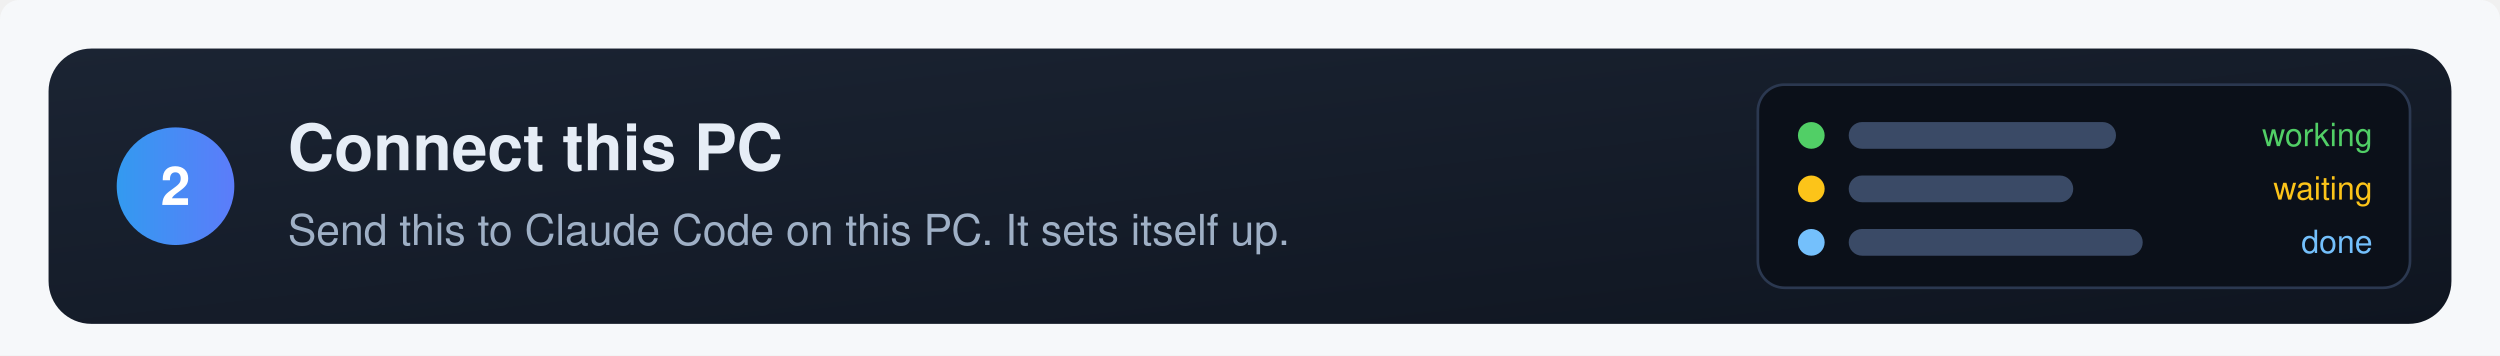
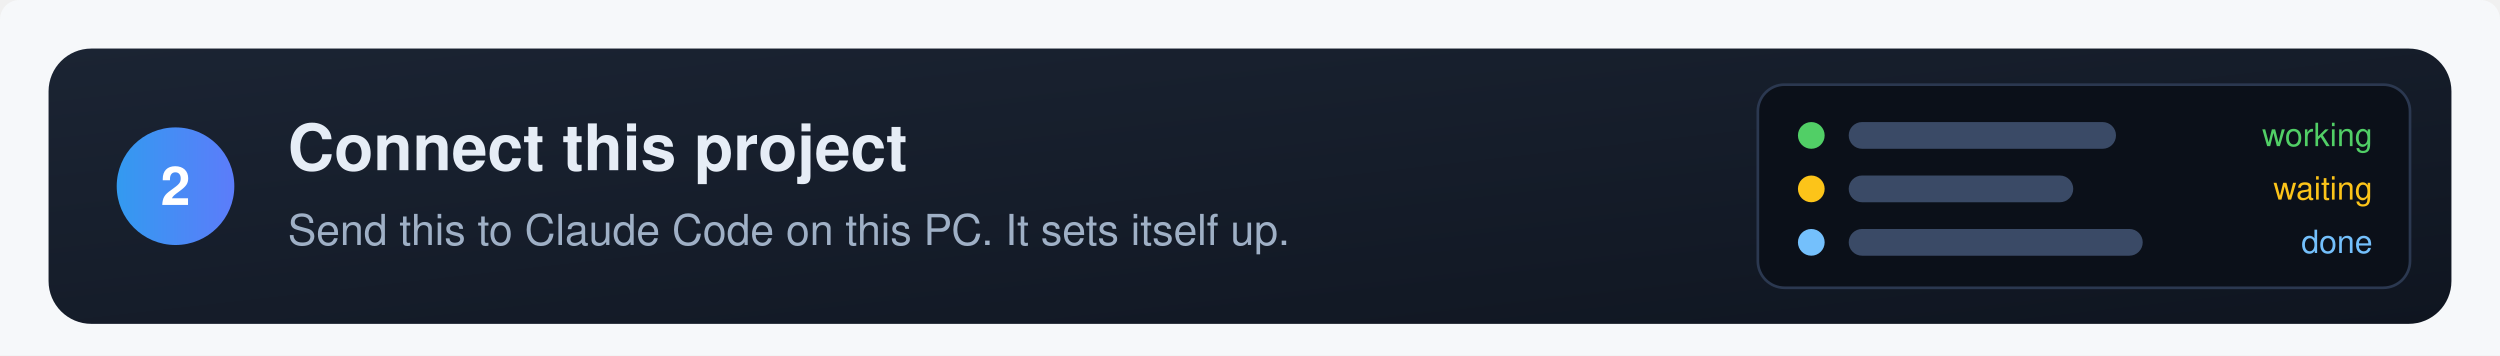
- <svg xmlns="http://www.w3.org/2000/svg" viewBox="0 0 900 128" width="900" height="128" role="img" aria-label="Step 2: Connect this PC. Send this to Claude Code on this PC. It sets itself up.">
+ <svg xmlns="http://www.w3.org/2000/svg" viewBox="0 0 900 128" width="900" height="128" role="img" aria-label="Step 2: Connect this project. Send this to Claude Code on this PC. It sets itself up.">
  <path d="M0 128V7A7 7 0 0 1 7 0H893A7 7 0 0 1 900 7V128z" fill="#f6f8fa" />
  <g transform="translate(17,17) scale(0.96222)">
    <defs>
      <linearGradient id="bg" x1="0" y1="0" x2="1" y2="1">
        <stop offset="0" stop-color="#1b2433" />
        <stop offset="1" stop-color="#0f1520" />
      </linearGradient>
      <linearGradient id="accent" x1="0" y1="0" x2="1" y2="0">
        <stop offset="0" stop-color="#339af0" />
        <stop offset="1" stop-color="#5c7cfa" />
      </linearGradient>
      <style>
      text{font-family:-apple-system,'Segoe UI',Helvetica,Arial,sans-serif;fill:#e6edf6}
      .m{font-family:'Cascadia Code',Consolas,Menlo,monospace;font-size:13px;fill:#8fd0ff}
    </style>
    </defs>
    <rect x=".5" y=".5" width="899" height="103" rx="16" fill="url(#bg)" />
    <circle cx="48" cy="52" r="22" fill="url(#accent)" />
    <text x="48" y="59" text-anchor="middle" style="font-size:20px;font-weight:700;fill:#fff">2</text>
-     <text x="90" y="46" style="font-size:24px;font-weight:700">Connect this PC</text>
+     <text x="90" y="46" style="font-size:24px;font-weight:700">Connect this project</text>
    <text x="90" y="74" style="font-size:16px;fill:#9fb0c6">Send this to Claude Code on this PC. It sets itself up.</text>
    <rect x="640" y="14" width="244" height="76" rx="10" fill="#0b1019" stroke="#2b3850" />
    <circle cx="660" cy="33" r="5" fill="#51cf66" />
    <rect x="674" y="28" width="100" height="10" rx="5" fill="#3a4a66" />
    <text x="870" y="37" text-anchor="end" style="font-size:12px;fill:#51cf66">working</text>
    <circle cx="660" cy="53" r="5" fill="#fcc419" />
    <rect x="674" y="48" width="84" height="10" rx="5" fill="#3a4a66" />
    <text x="870" y="57" text-anchor="end" style="font-size:12px;fill:#fcc419">waiting</text>
    <circle cx="660" cy="73" r="5" fill="#74c0fc" />
    <rect x="674" y="68" width="110" height="10" rx="5" fill="#3a4a66" />
    <text x="870" y="77" text-anchor="end" style="font-size:12px;fill:#74c0fc">done</text>
  </g>
</svg>
